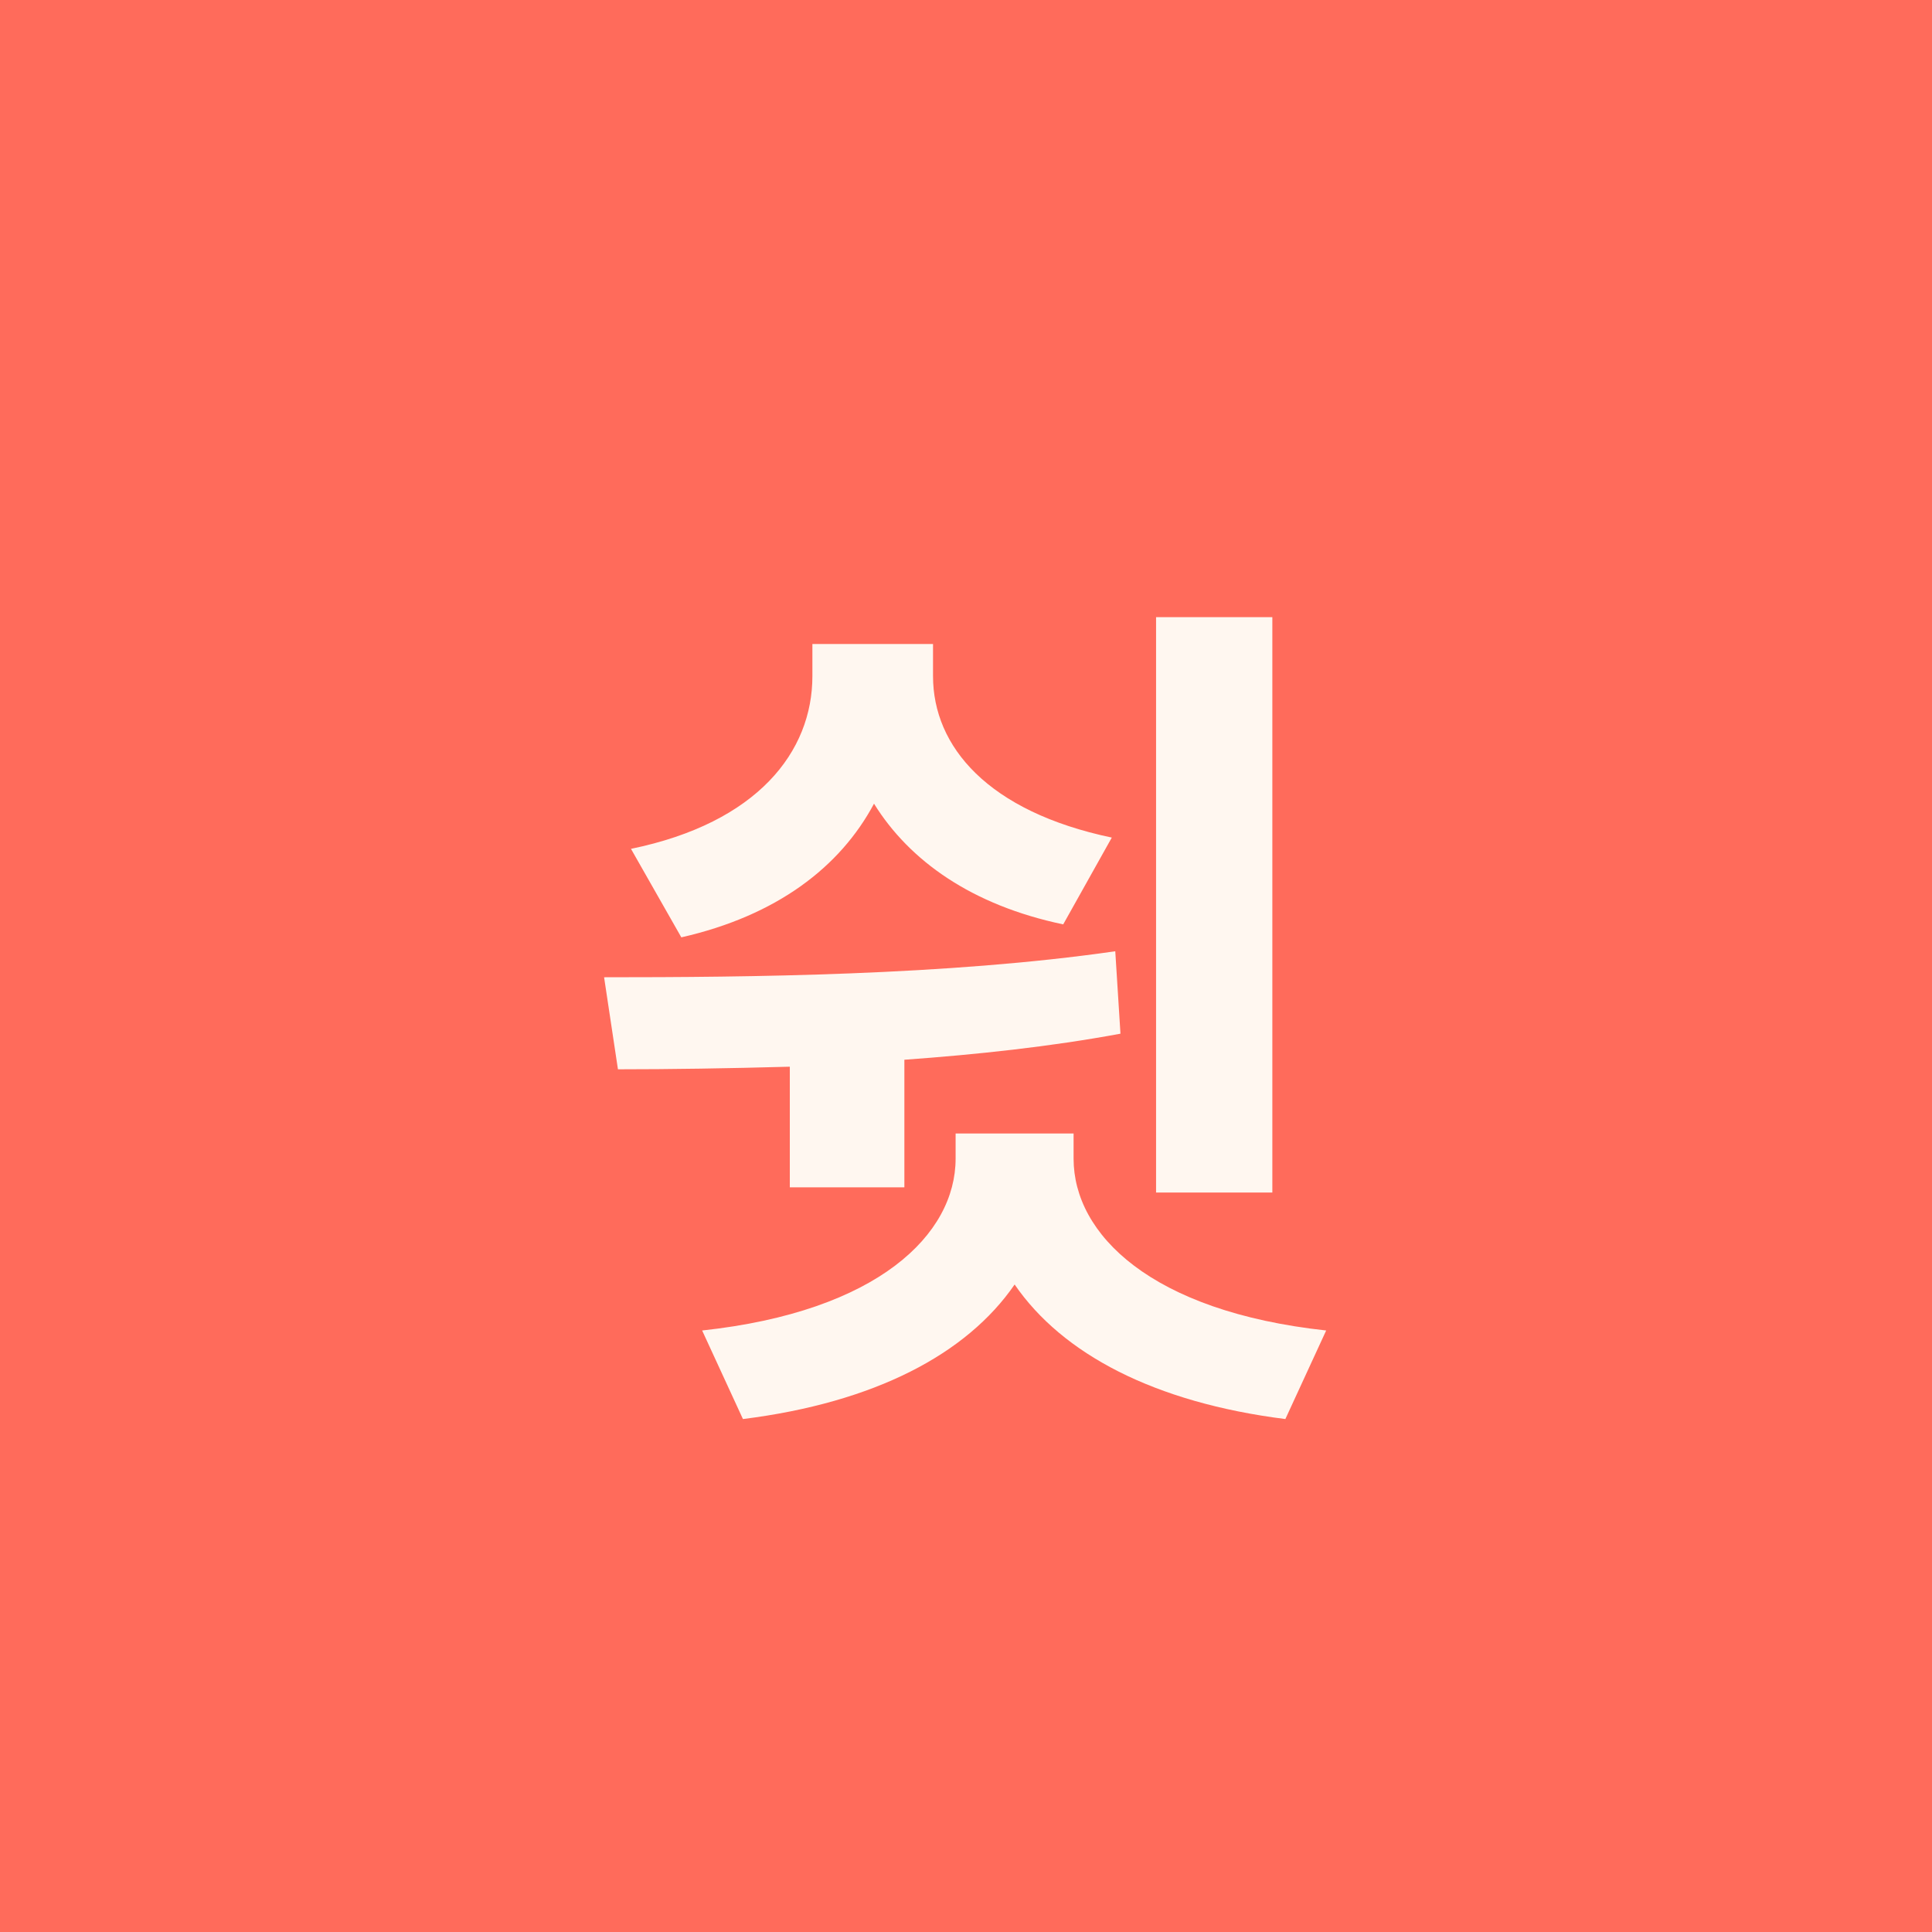
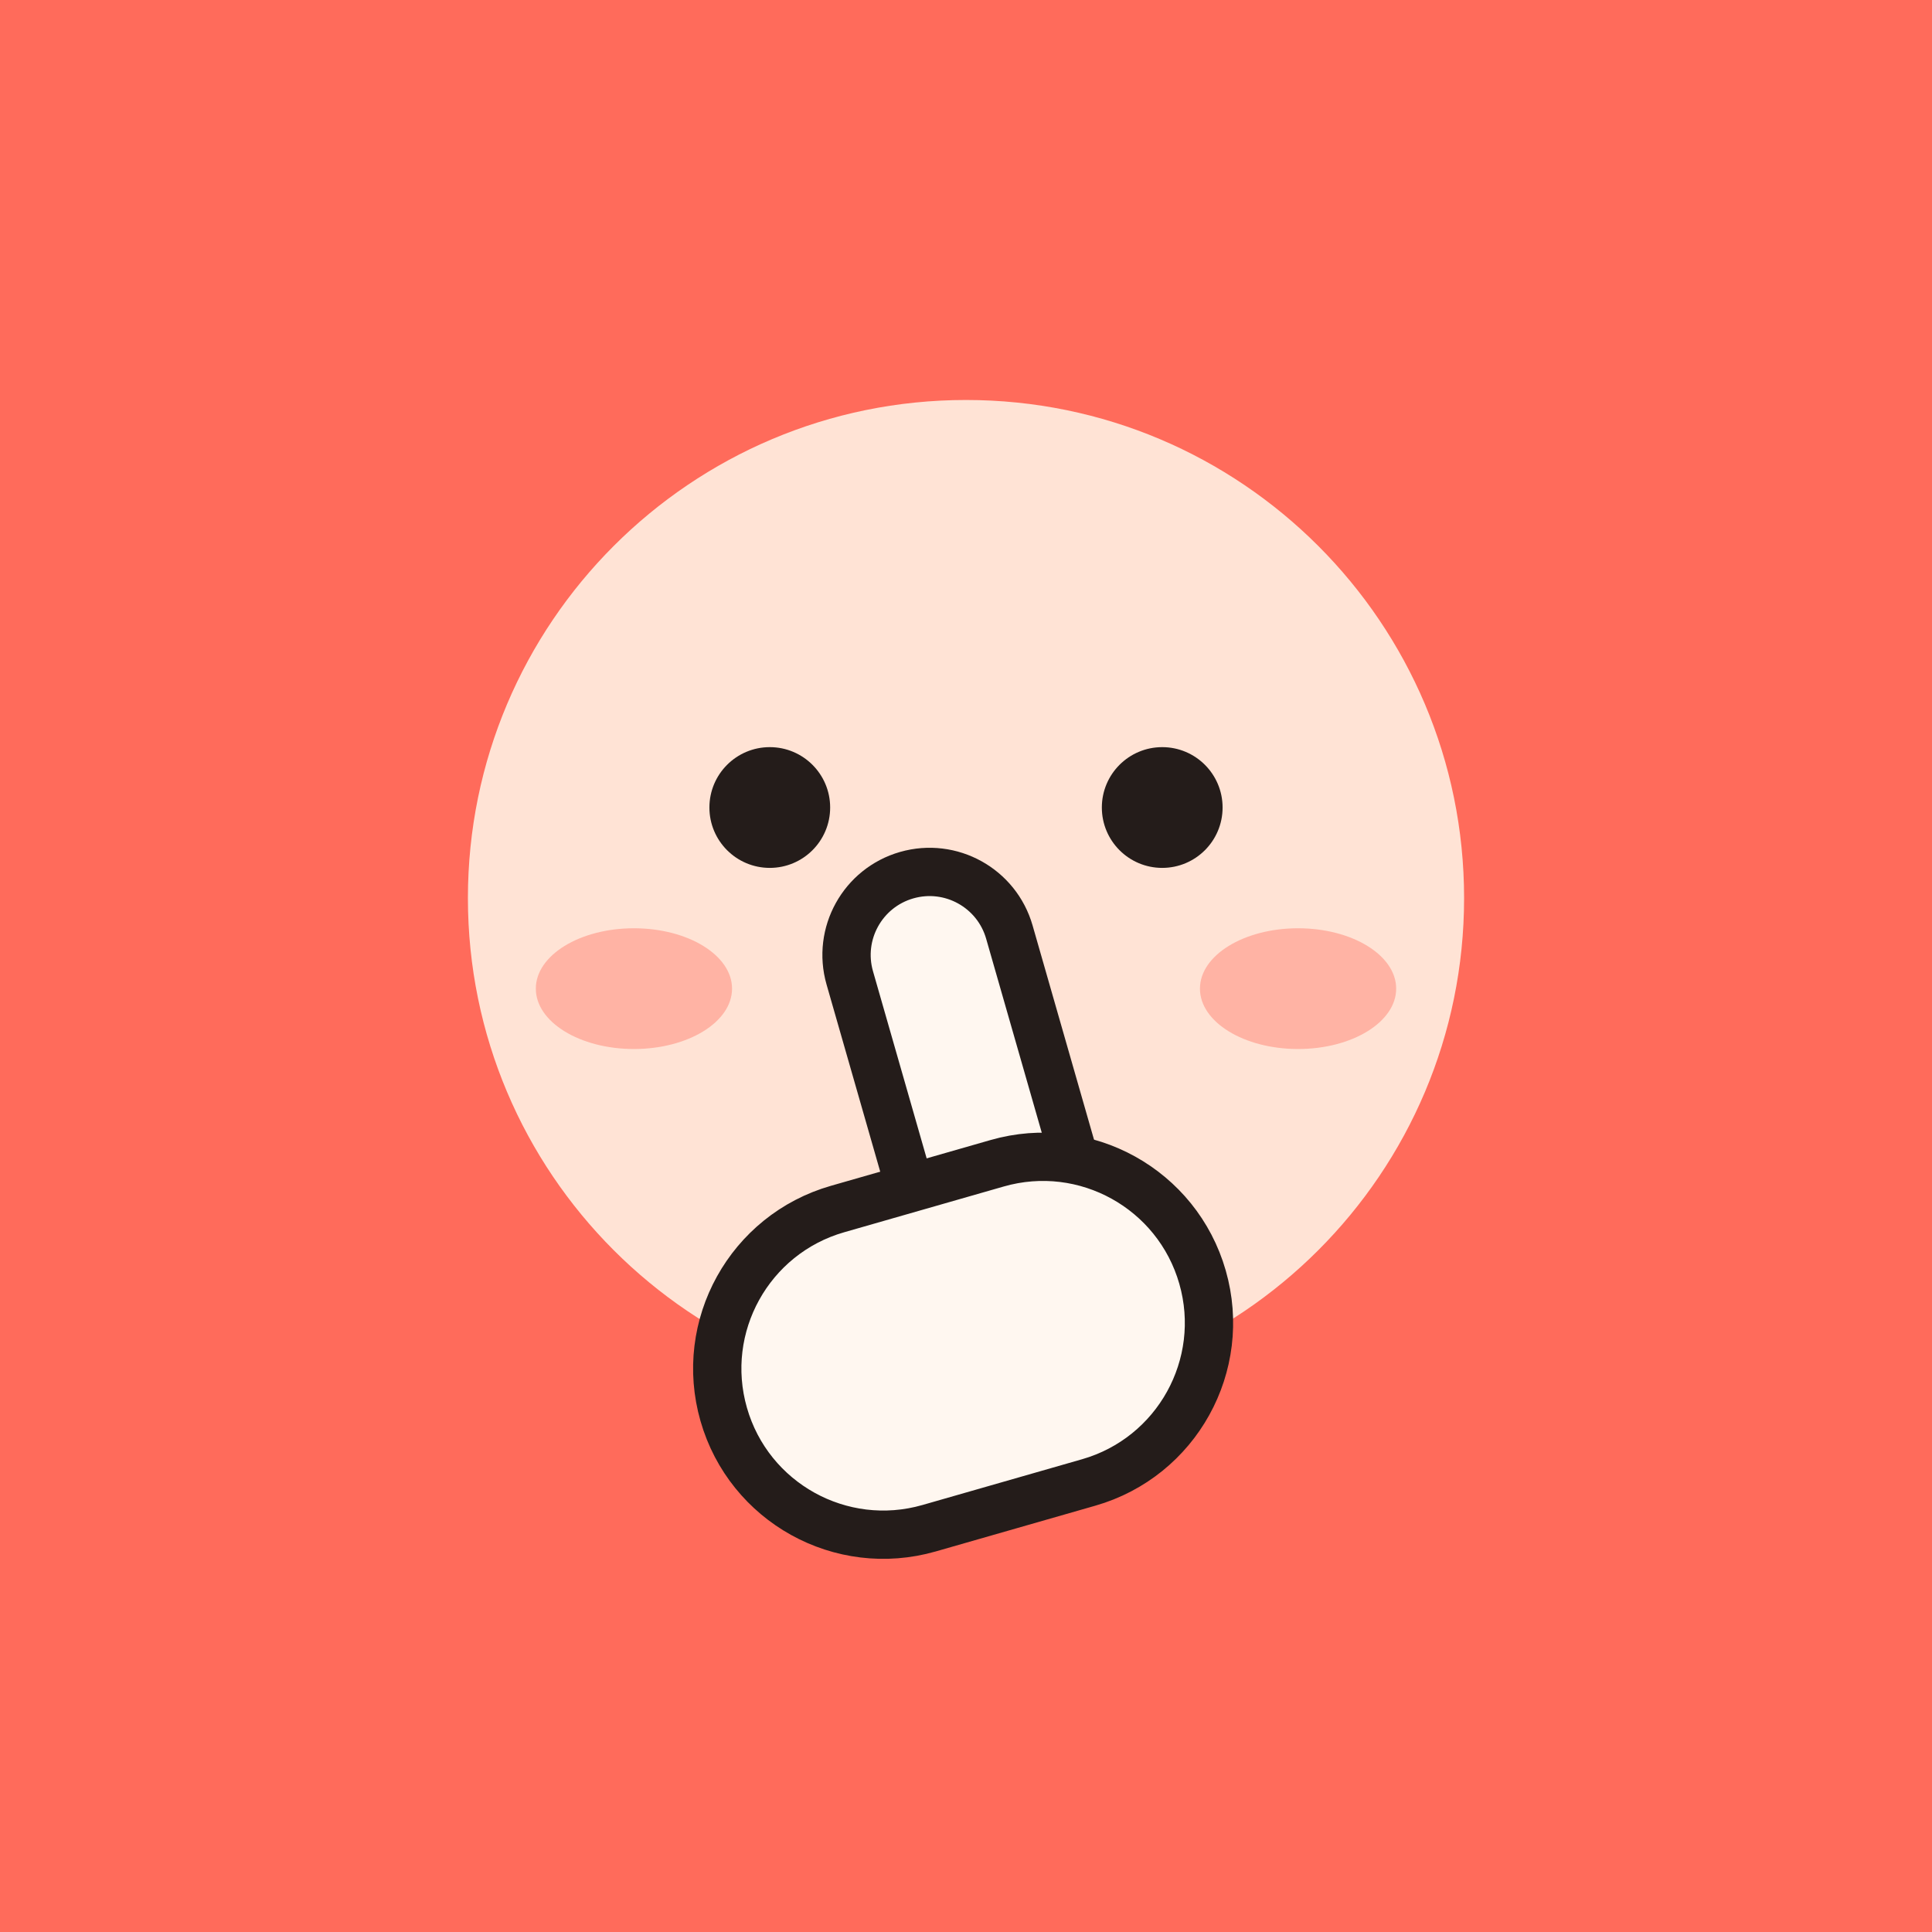
<svg xmlns="http://www.w3.org/2000/svg" viewBox="0 0 512 512" width="512" height="512">
  <rect width="512" height="512" fill="#FF6B5B" />
-   <text x="256" y="256" font-size="230" font-weight="800" text-anchor="middle" dominant-baseline="central" fill="#FFF7F0" font-family="Apple SD Gothic Neo, Malgun Gothic, sans-serif">쉿</text>
+   <g transform="translate(56 54) scale(4)">
+     <circle cx="50" cy="46" r="33" fill="#FFE3D5" />
+     <circle cx="37" cy="40" r="4" fill="#241C1A" />
+     <circle cx="63" cy="40" r="4" fill="#241C1A" />
+     <ellipse cx="28" cy="52" rx="6.5" ry="4" fill="#FF6B5B" opacity=".4" />
+     <ellipse cx="72" cy="52" rx="6.5" ry="4" fill="#FF6B5B" opacity=".4" />
+     <g transform="rotate(-16 50 60)">
+       <rect x="45" y="44" width="11" height="27" rx="5.5" fill="#FFF7F0" stroke="#241C1A" stroke-width="3.2" />
+       <rect x="29" y="64" width="33" height="22" rx="11" fill="#FFF7F0" stroke="#241C1A" stroke-width="3.2" />
+     </g>
+   </g>
</svg>
